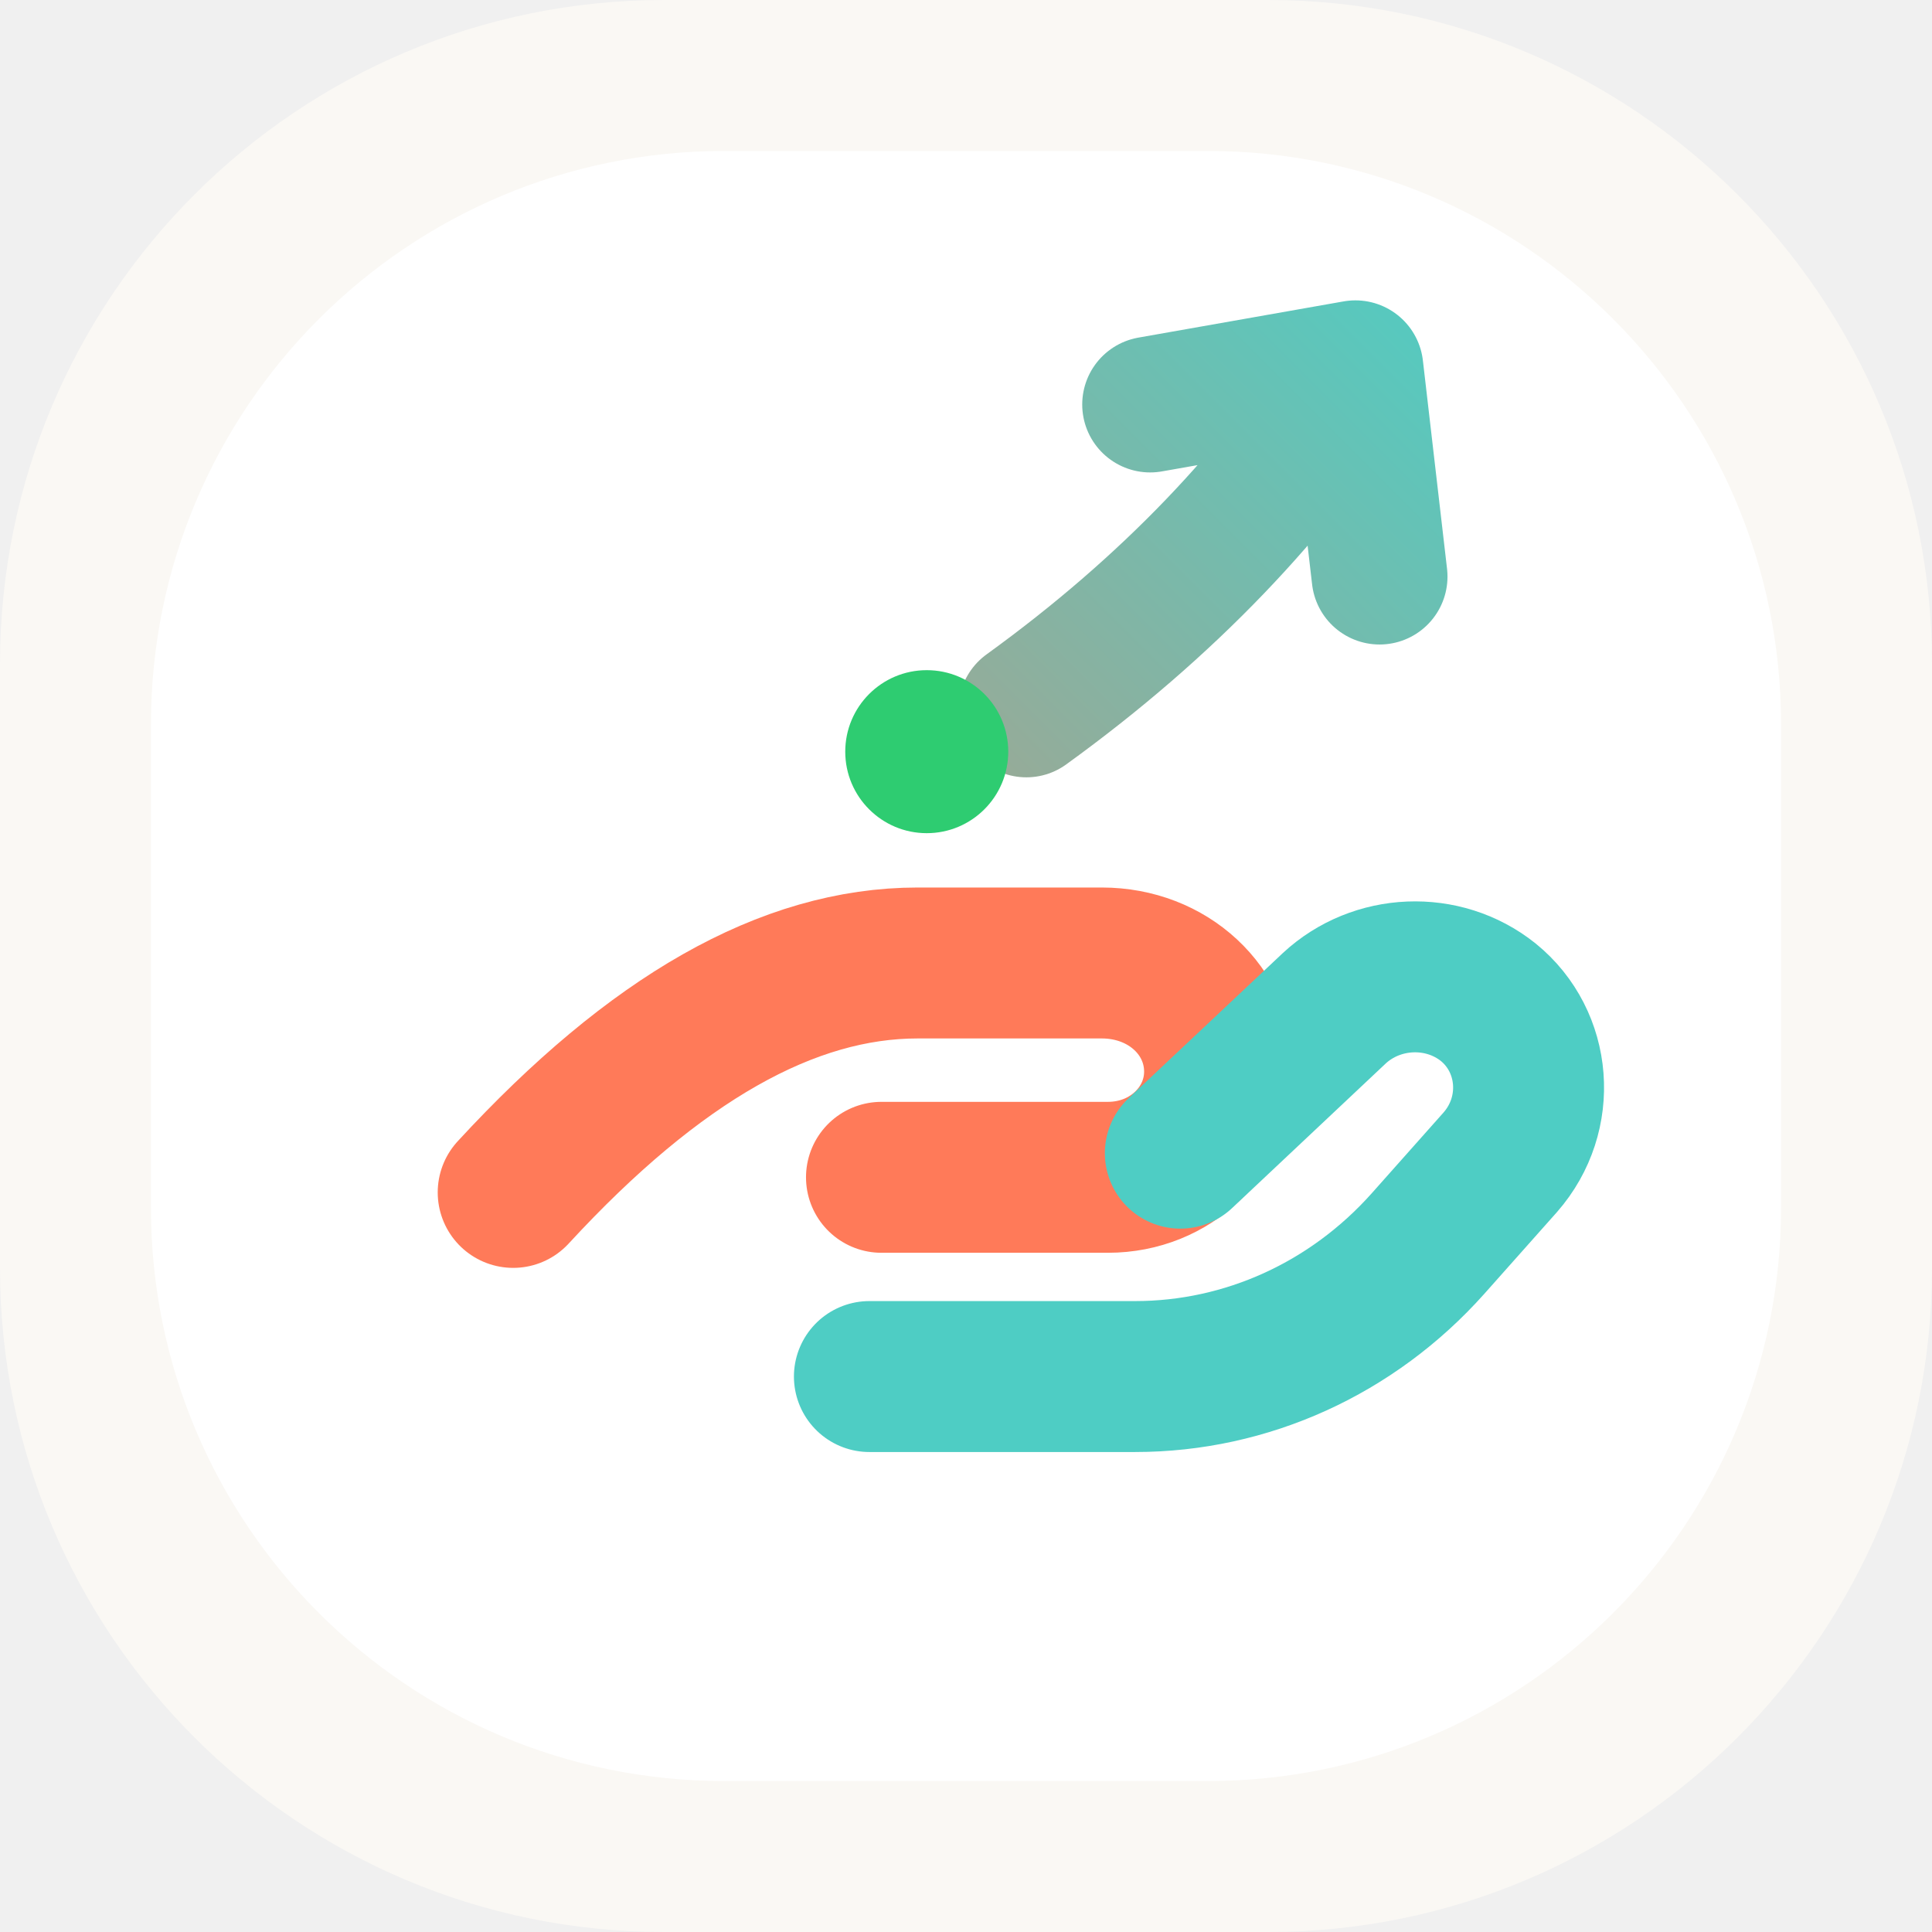
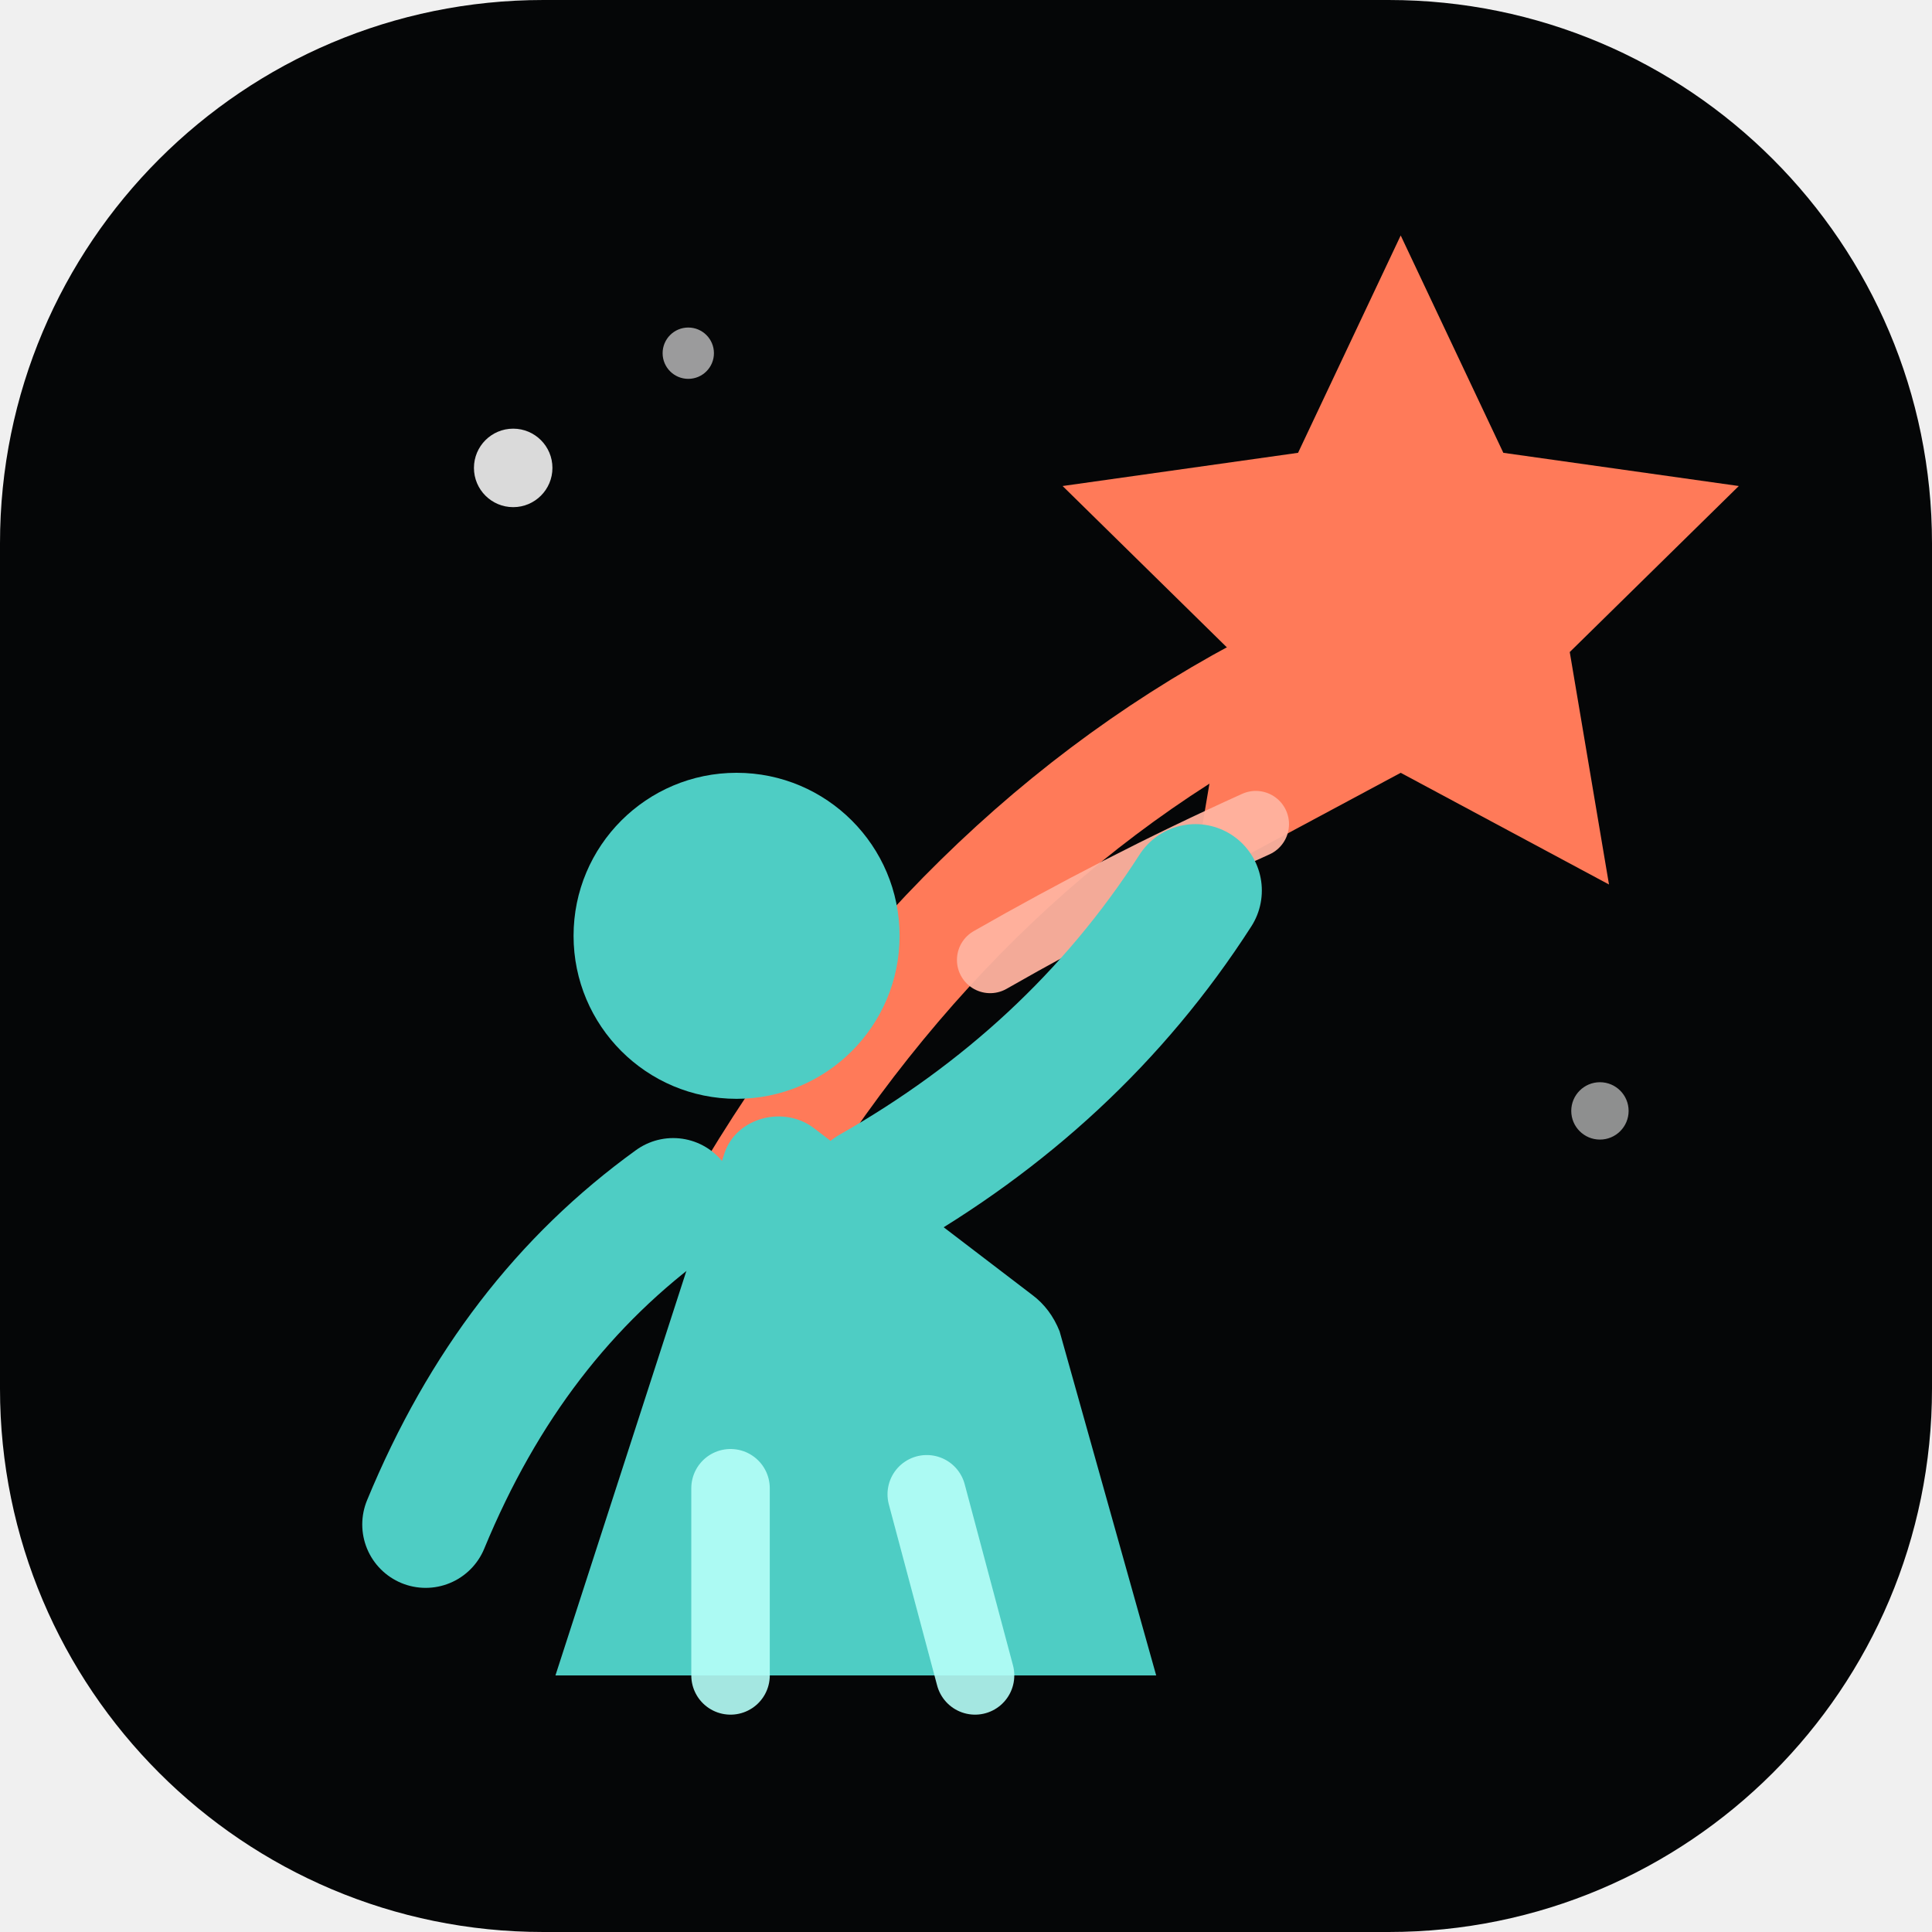
<svg xmlns="http://www.w3.org/2000/svg" viewBox="0 0 64 64">
-   <defs>
-     <linearGradient id="kinddo-icon-gradient" x1="12" x2="52" y1="52" y2="12" gradientUnits="userSpaceOnUse">
-       <stop stop-color="#FF7A59" />
-       <stop offset="1" stop-color="#4ECDC4" />
-     </linearGradient>
-   </defs>
-   <rect width="64" height="64" rx="22" fill="#FAF8F4" />
-   <rect x="5" y="5" width="54" height="54" rx="19" fill="#fff" />
-   <path d="M17 39.5c4.7-5.1 9.1-7.6 13.4-7.6h6.1c2.2 0 3.9 1.6 3.9 3.6 0 1.9-1.6 3.5-3.7 3.5h-7.5" fill="none" stroke="#FF7A59" stroke-linecap="round" stroke-linejoin="round" stroke-width="5" />
-   <path d="M28.8 45.6h8.8c3.7 0 7.2-1.6 9.7-4.4l2.4-2.7c1.4-1.6 1.2-4-.4-5.3-1.5-1.2-3.7-1.1-5.1.2l-5.1 4.8" fill="none" stroke="#4ECDC4" stroke-linecap="round" stroke-linejoin="round" stroke-width="5" />
-   <path d="M34 23.5c4.7-3.4 8.3-7.2 10.9-11.3m0 0 .8 6.9m-.8-6.9-6.8 1.2" fill="none" stroke="url(#kinddo-icon-gradient)" stroke-linecap="round" stroke-linejoin="round" stroke-width="4.5" />
-   <circle cx="30.7" cy="24.9" r="2.7" fill="#2ECC71" />
+   <rect width="64" height="64" rx="18" fill="#050607" />
+   <path d="M46.4 7.8 49.8 15l7.8 1.1-5.6 5.5 1.3 7.7-6.9-3.7-6.9 3.7 1.3-7.7-5.6-5.5L43 15l3.4-7.2Z" fill="#FF7A59" />
+   <path d="M24.9 39.4c4.7-7.8 10.8-13.6 18.2-17.2" fill="none" stroke="#FF7A59" stroke-linecap="round" stroke-width="3.6" />
+   <path d="M32.8 31.8c2.8-1.6 5.7-3.1 8.8-4.5" fill="none" stroke="#FFB29F" stroke-linecap="round" stroke-width="2.2" opacity=".95" />
+   <circle cx="24.4" cy="31" r="5.4" fill="#4ECDC4" />
+   <path d="M18.4 55.5 24 38.2c.4-1.2 2-1.6 3-.8l7.2 5.5c.4.3.7.7.9 1.2l3.2 11.4H18.4Z" fill="#4ECDC4" />
+   <path d="M28.9 39.5c4.4-2.5 8-5.8 10.7-10" fill="none" stroke="#4ECDC4" stroke-linecap="round" stroke-width="4.4" />
+   <path d="M22.3 39.8c-3.6 2.6-6.3 6.1-8.2 10.7" fill="none" stroke="#4ECDC4" stroke-linecap="round" stroke-width="4.2" />
+   <path d="M24.2 55.5v-6.2M32.3 55.5l-1.6-6" fill="none" stroke="#B6FFF8" stroke-linecap="round" stroke-width="2.6" opacity=".9" />
+   <circle cx="17" cy="15.5" r="1.3" fill="#FFFFFF" opacity=".85" />
+   <circle cx="22.8" cy="11.7" r=".85" fill="#FFFFFF" opacity=".6" />
+   <circle cx="53" cy="36.8" r=".95" fill="#FFFFFF" opacity=".55" />
</svg>
